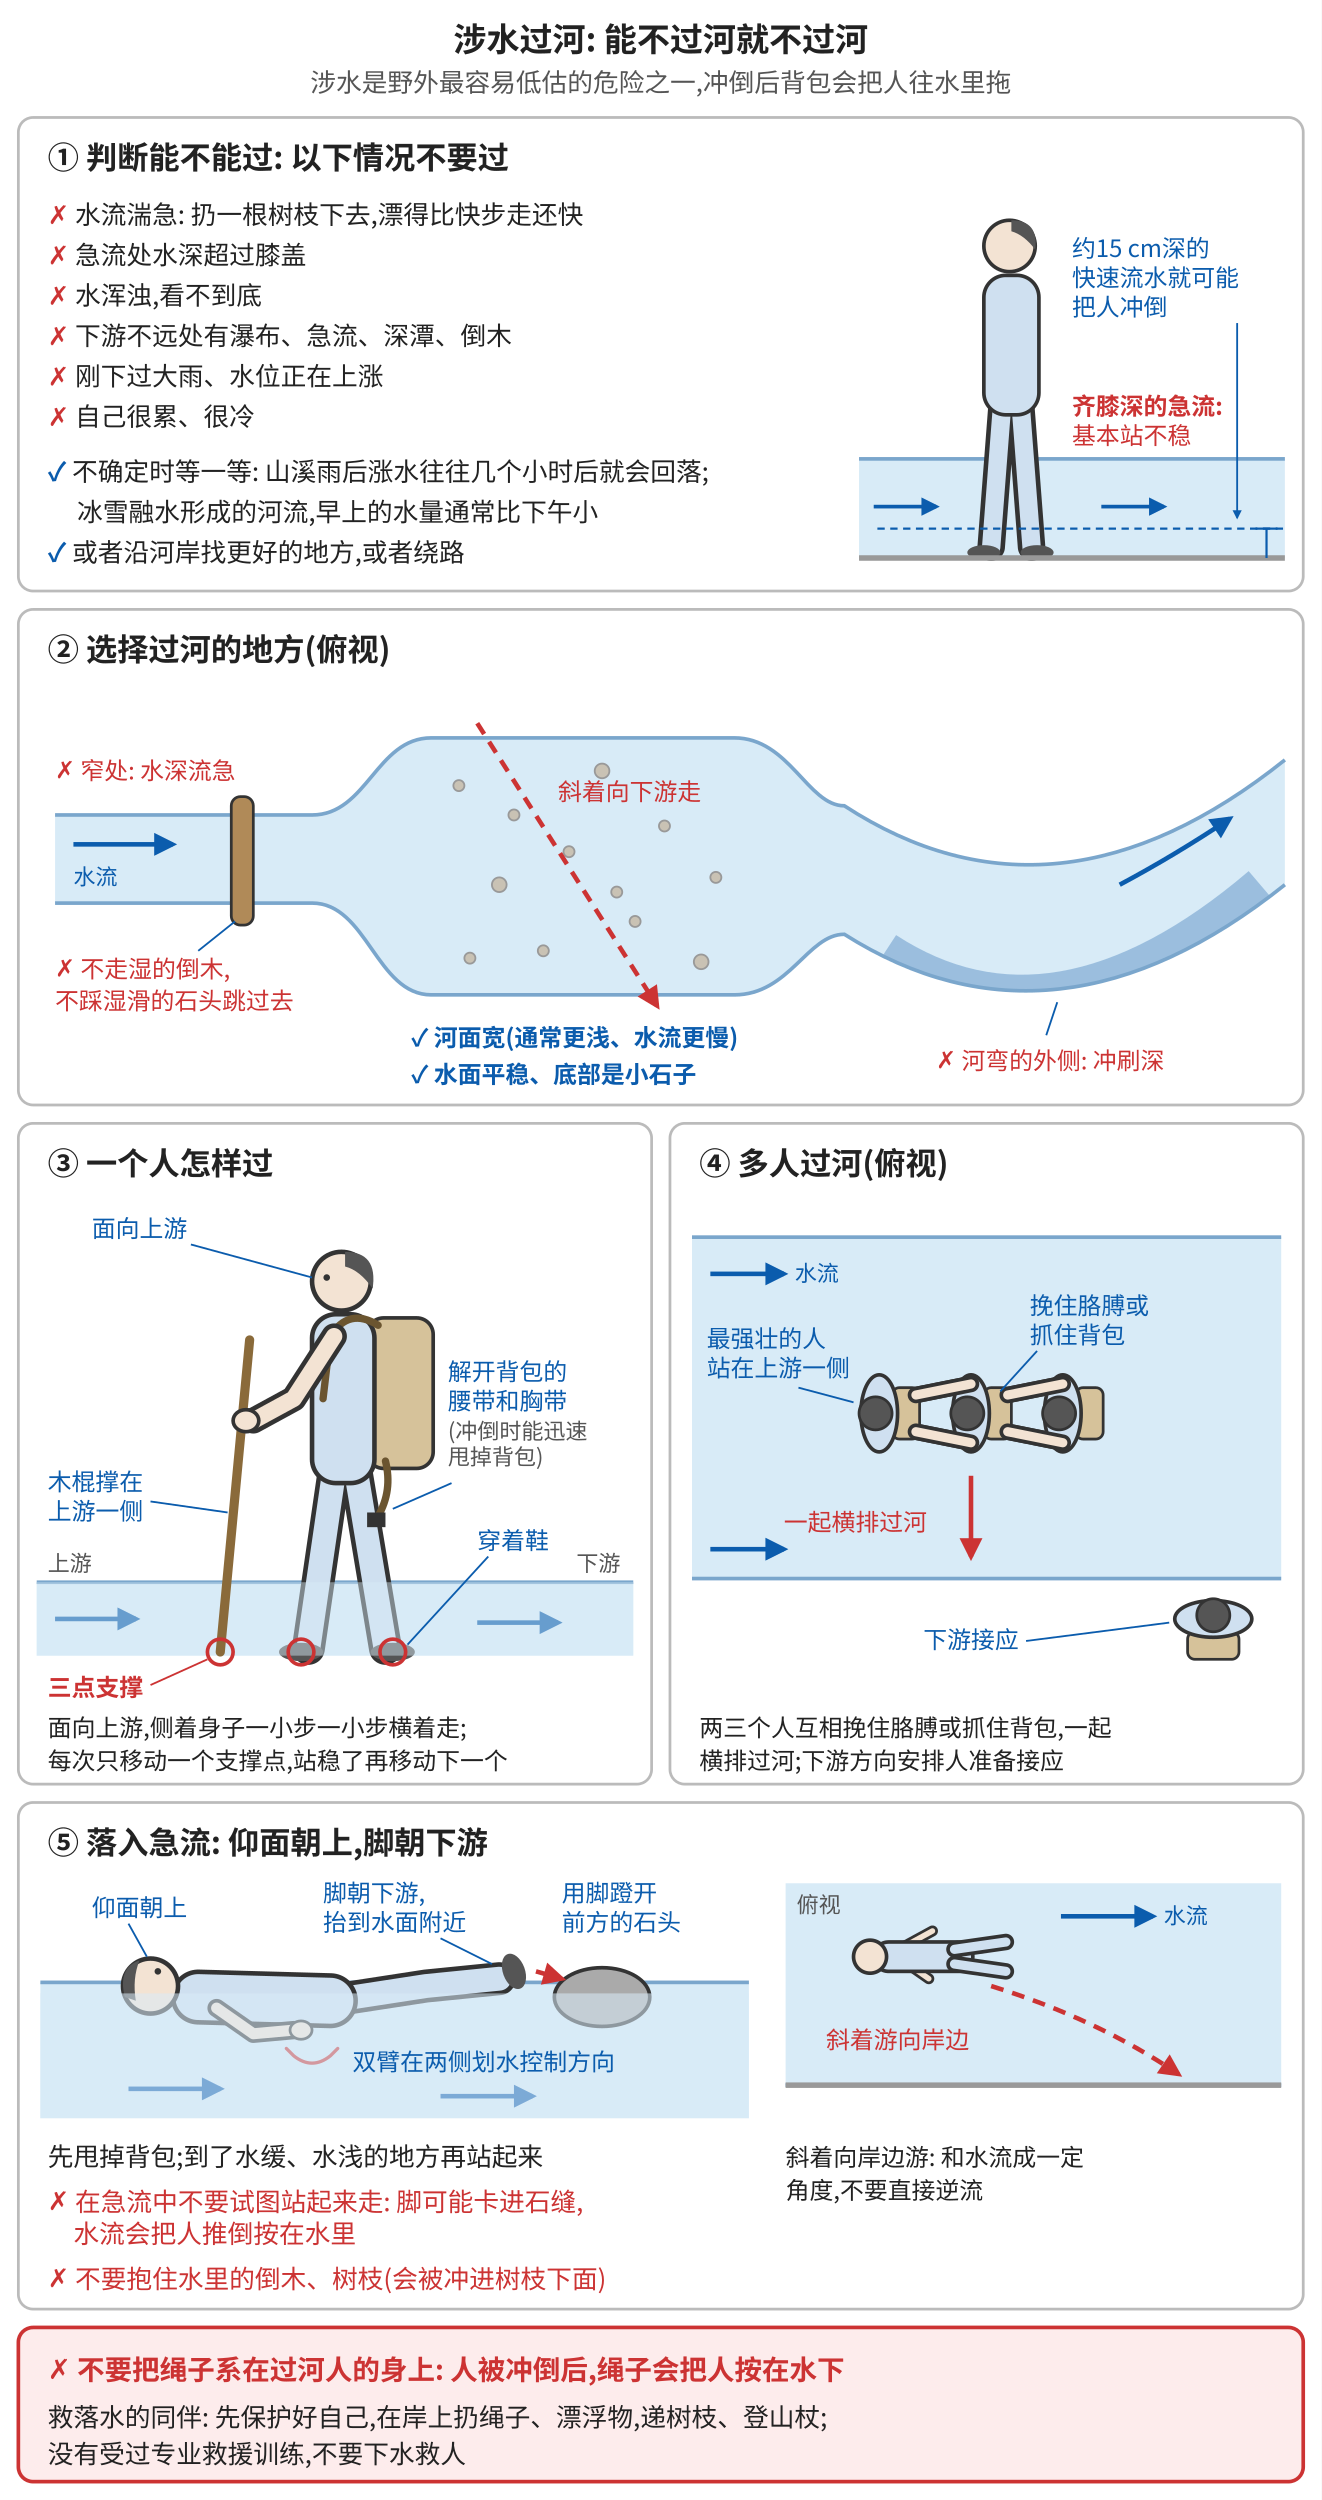
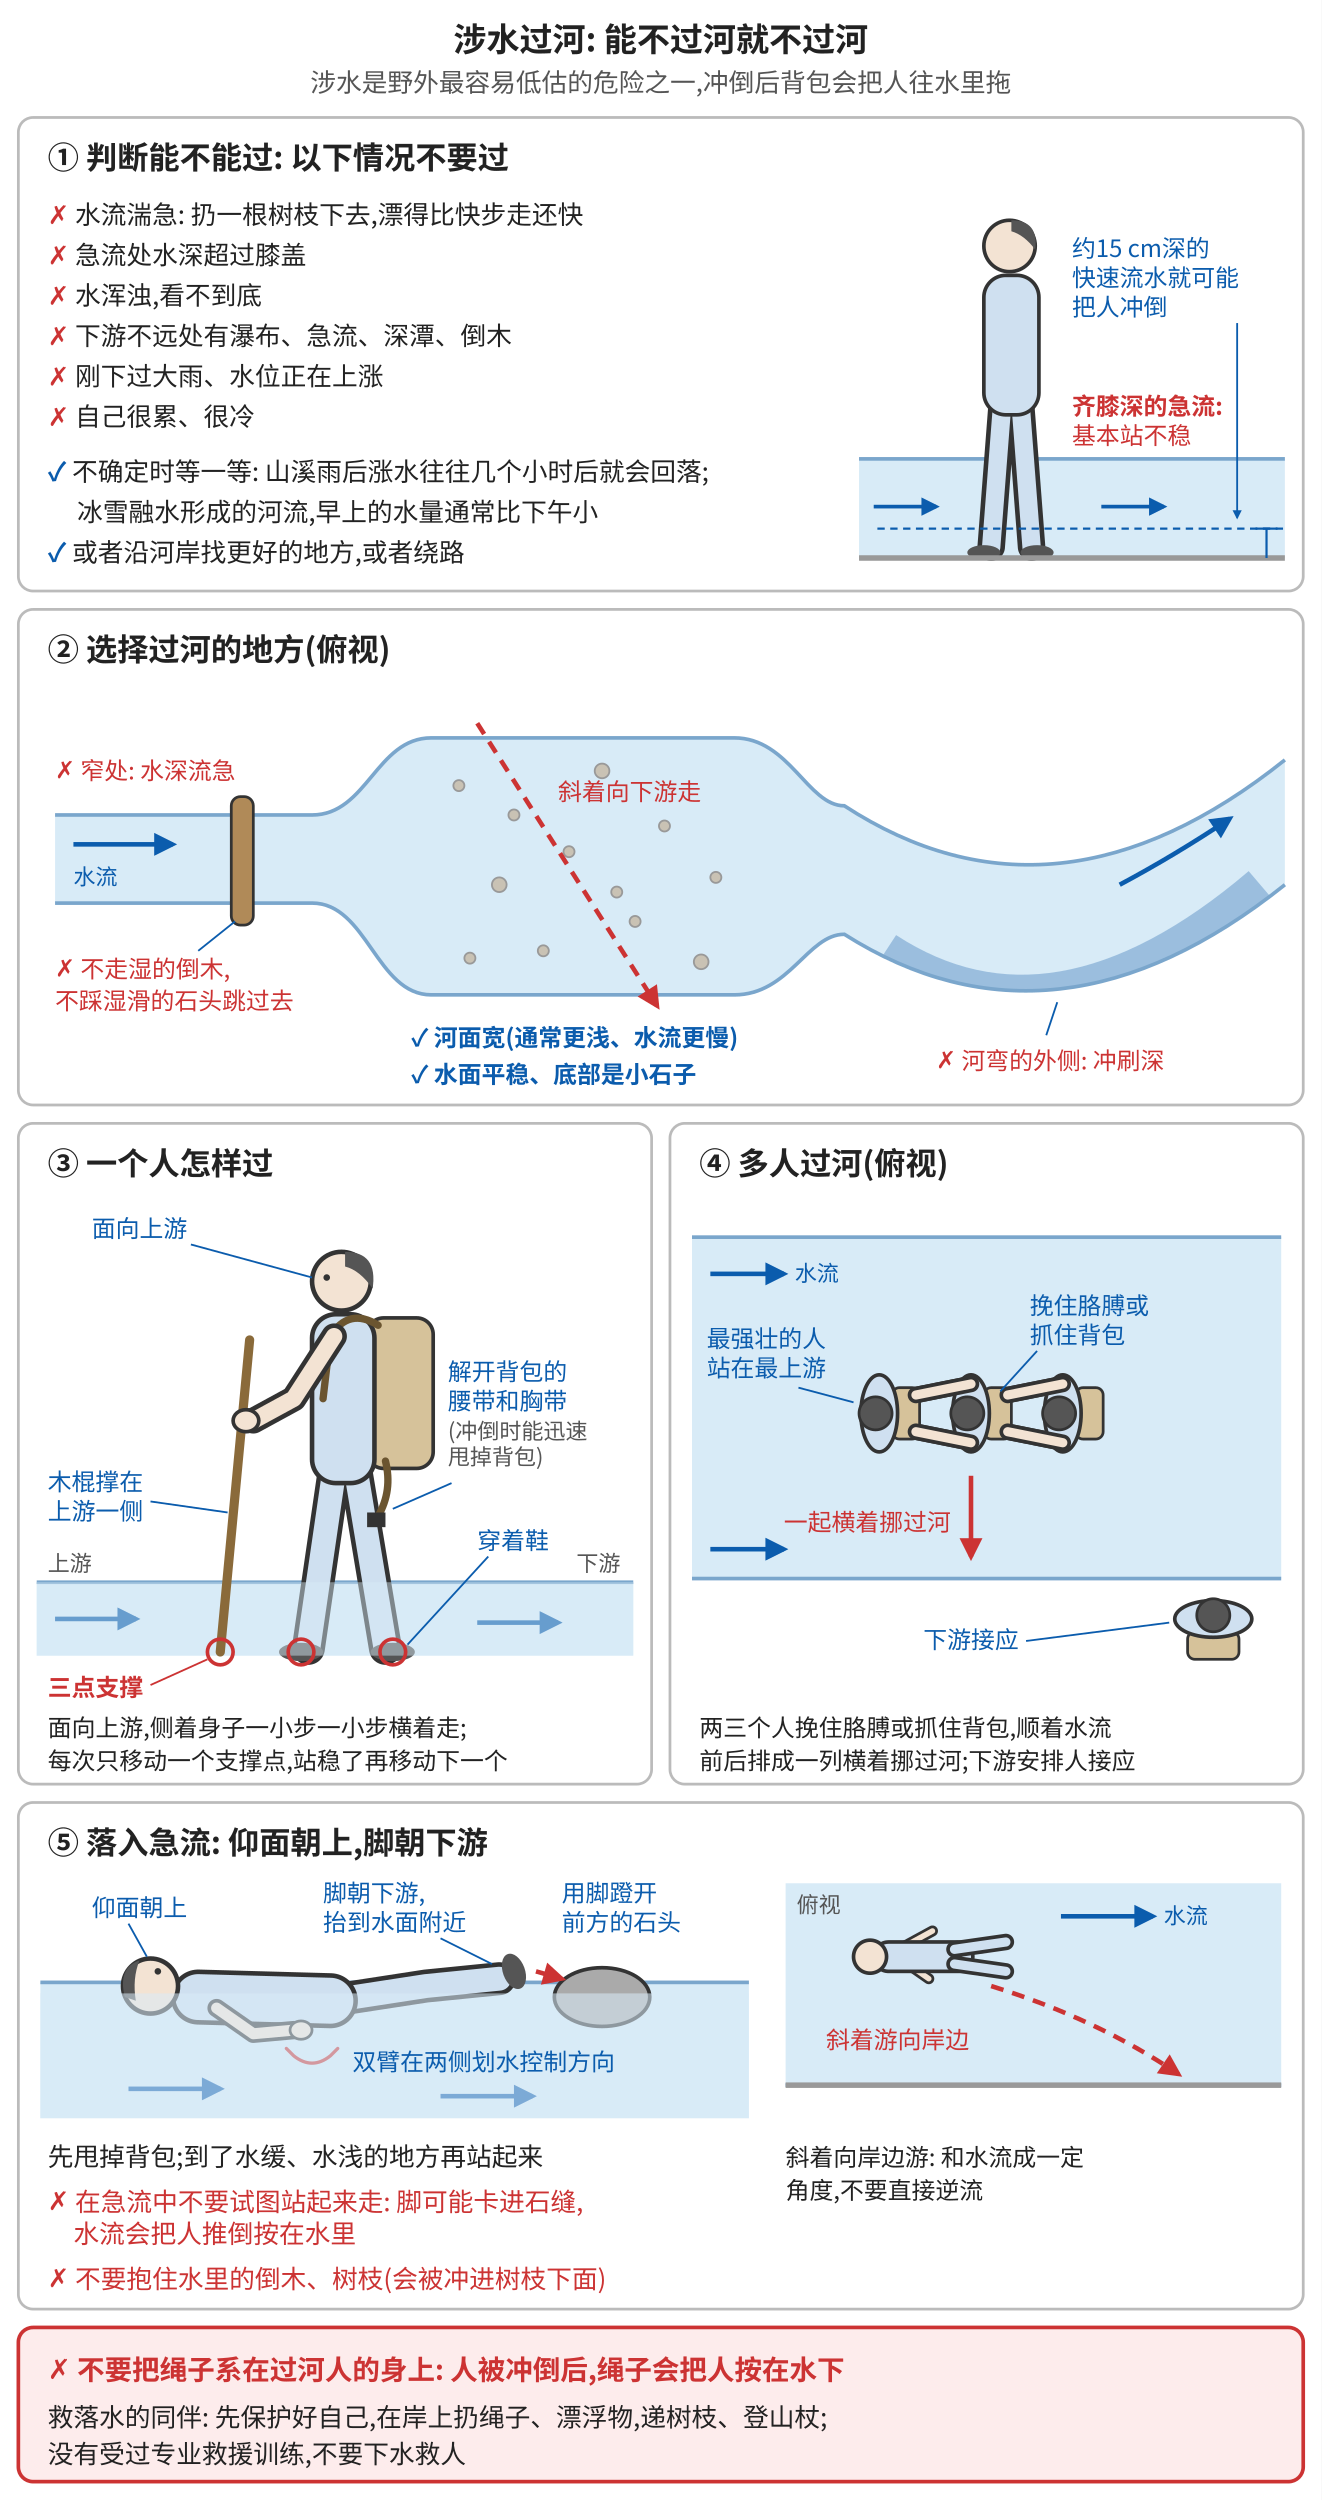
- <svg xmlns="http://www.w3.org/2000/svg" viewBox="0 0 720 1362" width="720" height="1362" role="img" aria-label="涉水过河: 能不过河就不过河,约15 cm深的快速流水就可能把人冲倒,齐膝深的急流里基本站不稳;1 以下情况不要过: 扔一根树枝下去漂得比快步走还快、急流处水深超过膝盖、水浑浊看不到底、下游不远处有瀑布急流深潭倒木、刚下过大雨水位正在上涨、自己很累很冷;不确定时等一等,或沿河岸找更好的地方、绕路;2 选河面宽、水面平稳、底部是小石子的地方,不选窄处和河弯的外侧,不走湿的倒木、不踩湿滑的石头跳过去;3 一个人: 解开背包的腰带和胸带,穿着鞋,面向上游侧着身子小步横着走,登山杖或木棍撑在上游一侧形成三点支撑,每次只移动一个支撑点,斜着向下游方向走;4 多人: 两三个人互相挽住胳膊或抓住背包一起横排过河,最强壮的人站在上游一侧,下游安排人接应;5 落入急流: 甩掉背包,仰面朝上,脚朝下游,脚抬到水面附近,用脚蹬开石头,双臂划水,斜着向岸边游,到水缓水浅处再站起来,不要在急流中站起来走,不要抱住倒木树枝;不要把绳子系在过河人的身上">
+ <svg xmlns="http://www.w3.org/2000/svg" viewBox="0 0 720 1362" width="720" height="1362" role="img" aria-label="涉水过河: 能不过河就不过河,约15 cm深的快速流水就可能把人冲倒,齐膝深的急流里基本站不稳;1 以下情况不要过: 扔一根树枝下去漂得比快步走还快、急流处水深超过膝盖、水浑浊看不到底、下游不远处有瀑布急流深潭倒木、刚下过大雨水位正在上涨、自己很累很冷;不确定时等一等,或沿河岸找更好的地方、绕路;2 选河面宽、水面平稳、底部是小石子的地方,不选窄处和河弯的外侧,不走湿的倒木、不踩湿滑的石头跳过去;3 一个人: 解开背包的腰带和胸带,穿着鞋,面向上游侧着身子小步横着走,登山杖或木棍撑在上游一侧形成三点支撑,每次只移动一个支撑点,斜着向下游方向走;4 多人: 两三个人互相挽住胳膊或抓住背包顺着水流前后排成一列、横着挪过河,最强壮的人站在上游一侧,下游安排人接应;5 落入急流: 甩掉背包,仰面朝上,脚朝下游,脚抬到水面附近,用脚蹬开石头,双臂划水,斜着向岸边游,到水缓水浅处再站起来,不要在急流中站起来走,不要抱住倒木树枝;不要把绳子系在过河人的身上">
  <rect width="100%" height="100%" fill="#fff" />
  <defs>
    <marker id="ar" viewBox="0 0 10 10" refX="8" refY="5" markerWidth="5" markerHeight="5" orient="auto-start-reverse">
      <path d="M0,0 L10,5 L0,10 Z" fill="#c33" />
    </marker>
    <marker id="ab" viewBox="0 0 10 10" refX="8" refY="5" markerWidth="5" markerHeight="5" orient="auto-start-reverse">
      <path d="M0,0 L10,5 L0,10 Z" fill="#0b5cad" />
    </marker>
    <clipPath id="riv">
      <path d="M20,112 L160,112 C190,112 195,70 225,70 L390,70 C420,70 430,107 450,107 Q565,182 690,82 L690,150 Q565,250 450,177 C430,177 420,210 390,210 L225,210 C195,210 190,160 160,160 L20,160 Z" />
    </clipPath>
    <g id="topman">
      <rect x="7" y="-14" width="15" height="28" rx="4" fill="#d6c29a" stroke="#333" stroke-width="1.5" />
      <ellipse cx="0" cy="0" rx="10" ry="21" fill="#cfe0f0" stroke="#333" stroke-width="2" />
      <circle cx="-2" cy="0" r="9" fill="#555" stroke="#333" stroke-width="1.5" />
    </g>
  </defs>
  <g font-family="'Noto Sans CJK SC','PingFang SC','Microsoft YaHei',sans-serif" font-size="14" fill="#222">
    <text x="360" y="28" font-size="18" font-weight="bold" text-anchor="middle">涉水过河: 能不过河就不过河</text>
    <text x="360" y="50" font-size="14" fill="#555" text-anchor="middle">涉水是野外最容易低估的危险之一,冲倒后背包会把人往水里拖</text>
    <g transform="translate(10,64)">
      <rect x="0" y="0" width="700" height="258" rx="8" fill="none" stroke="#bbb" stroke-width="1.5" />
      <text x="16" y="28" font-size="17" font-weight="bold">① 判断能不能过: 以下情况不要过</text>
      <g font-size="14">
        <text x="16" y="58">
          <tspan fill="#c33" font-weight="bold">✗</tspan> 水流湍急: 扔一根树枝下去,漂得比快步走还快</text>
        <text x="16" y="80">
          <tspan fill="#c33" font-weight="bold">✗</tspan> 急流处水深超过膝盖</text>
        <text x="16" y="102">
          <tspan fill="#c33" font-weight="bold">✗</tspan> 水浑浊,看不到底</text>
        <text x="16" y="124">
          <tspan fill="#c33" font-weight="bold">✗</tspan> 下游不远处有瀑布、急流、深潭、倒木</text>
        <text x="16" y="146">
          <tspan fill="#c33" font-weight="bold">✗</tspan> 刚下过大雨、水位正在上涨</text>
        <text x="16" y="168">
          <tspan fill="#c33" font-weight="bold">✗</tspan> 自己很累、很冷</text>
        <text x="16" y="198">
          <tspan fill="#0b5cad" font-weight="bold">✓</tspan> 不确定时等一等: 山溪雨后涨水往往几个小时后就会回落;</text>
        <text x="32" y="220">冰雪融水形成的河流,早上的水量通常比下午小</text>
        <text x="16" y="242">
          <tspan fill="#0b5cad" font-weight="bold">✓</tspan> 或者沿河岸找更好的地方,或者绕路</text>
      </g>
      <rect x="458" y="186" width="232" height="54" fill="#d8ebf7" />
      <path d="M458,186 L690,186" stroke="#7aa6cc" stroke-width="2" />
      <path d="M466,212 L500,212" stroke="#0b5cad" stroke-width="2" marker-end="url(#ab)" />
      <path d="M590,212 L624,212" stroke="#0b5cad" stroke-width="2" marker-end="url(#ab)" />
      <g fill="none" stroke-linecap="round" stroke-linejoin="round">
        <path d="M536,156 L530,234 M546,156 L552,234" stroke="#333" stroke-width="15" />
        <path d="M536,156 L530,234 M546,156 L552,234" stroke="#cfe0f0" stroke-width="10" />
      </g>
      <rect x="526" y="86" width="30" height="76" rx="12" fill="#cfe0f0" stroke="#333" stroke-width="2" />
      <circle cx="540" cy="70" r="14" fill="#f3e3d3" stroke="#333" stroke-width="2" />
      <path d="M541,56 Q556,56 554,72 Q548,64 541,62 Z" fill="#555" />
      <ellipse cx="526" cy="237" rx="9" ry="4" fill="#555" />
      <ellipse cx="555" cy="237" rx="9" ry="4" fill="#555" />
      <path d="M458,240 L690,240" stroke="#999" stroke-width="3" />
      <path d="M468,224 L690,224" stroke="#0b5cad" stroke-width="1.2" stroke-dasharray="4 3" />
      <path d="M680,224 L680,240 M674,224 L686,224" stroke="#0b5cad" stroke-width="1.2" />
      <text x="574" y="162" font-size="13" fill="#c33" font-weight="bold">齐膝深的急流:</text>
      <text x="574" y="178" font-size="13" fill="#c33">基本站不稳</text>
      <text x="574" y="76" font-size="13" fill="#0b5cad">约15 cm深的</text>
      <text x="574" y="92" font-size="13" fill="#0b5cad">快速流水就可能</text>
      <text x="574" y="108" font-size="13" fill="#0b5cad">把人冲倒</text>
      <path d="M664,112 L664,218" stroke="#0b5cad" stroke-width="1" marker-end="url(#ab)" />
    </g>
    <g transform="translate(10,332)">
      <rect x="0" y="0" width="700" height="270" rx="8" fill="none" stroke="#bbb" stroke-width="1.5" />
      <text x="16" y="28" font-size="17" font-weight="bold">② 选择过河的地方(俯视)</text>
      <path d="M20,112 L160,112 C190,112 195,70 225,70 L390,70 C420,70 430,107 450,107 Q565,182 690,82 L690,150 Q565,250 450,177 C430,177 420,210 390,210 L225,210 C195,210 190,160 160,160 L20,160 Z" fill="#d8ebf7" />
      <path d="M470,190 Q565,252 680,154" fill="none" stroke="#5f93c6" stroke-width="30" stroke-opacity="0.5" clip-path="url(#riv)" />
      <path d="M20,112 L160,112 C190,112 195,70 225,70 L390,70 C420,70 430,107 450,107 Q565,182 690,82 M690,150 Q565,250 450,177 C430,177 420,210 390,210 L225,210 C195,210 190,160 160,160 L20,160" fill="none" stroke="#7aa6cc" stroke-width="2" />
      <g fill="#c9c2b4" stroke="#999" stroke-width="1">
        <circle cx="240" cy="96" r="3" />
        <circle cx="262" cy="150" r="4" />
        <circle cx="286" cy="186" r="3" />
        <circle cx="300" cy="132" r="3" />
        <circle cx="318" cy="88" r="4" />
        <circle cx="336" cy="170" r="3" />
        <circle cx="352" cy="118" r="3" />
        <circle cx="372" cy="192" r="4" />
        <circle cx="380" cy="146" r="3" />
        <circle cx="246" cy="190" r="3" />
        <circle cx="270" cy="112" r="3" />
        <circle cx="326" cy="154" r="3" />
      </g>
      <path d="M30,128 L84,128" stroke="#0b5cad" stroke-width="2.5" marker-end="url(#ab)" />
      <text x="30" y="150" font-size="12" fill="#0b5cad">水流</text>
      <path d="M600,150 Q630,134 660,114" fill="none" stroke="#0b5cad" stroke-width="2.5" marker-end="url(#ab)" />
      <rect x="116" y="102" width="12" height="70" rx="5" fill="#b08a58" stroke="#333" stroke-width="1.5" />
      <text x="20" y="92" font-size="13" fill="#c33">✗ 窄处: 水深流急</text>
      <line x1="98" y1="186" x2="118" y2="170" stroke="#0b5cad" stroke-width="1" />
      <text x="20" y="200" font-size="13" fill="#c33">✗ 不走湿的倒木,</text>
      <text x="20" y="218" font-size="13" fill="#c33">不踩湿滑的石头跳过去</text>
      <path d="M250,62 L348,216" stroke="#c33" stroke-width="2.5" stroke-dasharray="7 5" marker-end="url(#ar)" />
      <text x="294" y="104" font-size="13" fill="#c33">斜着向下游走</text>
      <text x="214" y="238" font-size="13" fill="#0b5cad" font-weight="bold">✓ 河面宽(通常更浅、水流更慢)</text>
      <text x="214" y="258" font-size="13" fill="#0b5cad" font-weight="bold">✓ 水面平稳、底部是小石子</text>
      <line x1="560" y1="232" x2="566" y2="214" stroke="#0b5cad" stroke-width="1" />
      <text x="500" y="250" font-size="13" fill="#c33">✗ 河弯的外侧: 冲刷深</text>
    </g>
    <g transform="translate(10,612)">
      <rect x="0" y="0" width="345" height="360" rx="8" fill="none" stroke="#bbb" stroke-width="1.5" />
      <text x="16" y="28" font-size="17" font-weight="bold">③ 一个人怎样过</text>
      <text x="16" y="244" font-size="12" fill="#555">上游</text>
      <text x="304" y="244" font-size="12" fill="#555">下游</text>
      <rect x="10" y="250" width="325" height="40" fill="#d8ebf7" />
      <path d="M10,250 L335,250" stroke="#7aa6cc" stroke-width="2" />
      <path d="M20,270 L64,270" stroke="#0b5cad" stroke-width="2.5" marker-end="url(#ab)" />
      <path d="M250,272 L294,272" stroke="#0b5cad" stroke-width="2.5" marker-end="url(#ab)" />
      <g fill="none" stroke-linecap="round" stroke-linejoin="round">
        <path d="M172,190 L158,286 M184,190 L200,286" stroke="#333" stroke-width="18" />
        <path d="M172,190 L158,286 M184,190 L200,286" stroke="#cfe0f0" stroke-width="13" />
      </g>
      <ellipse cx="154" cy="288" rx="12" ry="5" fill="#555" />
      <ellipse cx="204" cy="288" rx="12" ry="5" fill="#555" />
      <rect x="10" y="250" width="325" height="40" fill="#d8ebf7" fill-opacity="0.45" />
      <rect x="190" y="106" width="36" height="82" rx="9" fill="#d6c29a" stroke="#333" stroke-width="2" />
      <rect x="160" y="104" width="34" height="92" rx="13" fill="#cfe0f0" stroke="#333" stroke-width="2.5" />
      <path d="M196,110 Q180,100 170,116 L166,150" fill="none" stroke="#6b5530" stroke-width="4" stroke-linecap="round" />
      <path d="M167,132 L156,148" stroke="#6b5530" stroke-width="3.5" stroke-linecap="round" />
      <path d="M200,184 Q204,200 196,214" fill="none" stroke="#6b5530" stroke-width="4" stroke-linecap="round" />
      <rect x="190" y="212" width="10" height="8" fill="#333" />
      <circle cx="176" cy="86" r="16" fill="#f3e3d3" stroke="#333" stroke-width="2.5" />
      <path d="M178,70 Q196,70 193,90 Q186,80 178,78 Z" fill="#555" />
      <circle cx="168" cy="84" r="1.8" fill="#333" />
      <path d="M126,118 L110,288" stroke="#8a6a3a" stroke-width="5" stroke-linecap="round" />
      <g fill="none" stroke-linecap="round" stroke-linejoin="round">
        <path d="M172,116 L150,150 L128,162" stroke="#333" stroke-width="14" />
        <path d="M172,116 L150,150 L128,162" stroke="#f3e3d3" stroke-width="9" />
      </g>
      <ellipse cx="124" cy="162" rx="7" ry="6" fill="#f3e3d3" stroke="#333" stroke-width="2" />
      <g fill="none" stroke="#c33" stroke-width="2">
        <circle cx="110" cy="288" r="7" />
        <circle cx="154" cy="288" r="7" />
        <circle cx="204" cy="288" r="7" />
      </g>
      <text x="16" y="312" font-size="13" fill="#c33" font-weight="bold">三点支撑</text>
      <line x1="72" y1="306" x2="103" y2="292" stroke="#c33" stroke-width="1" />
      <text x="40" y="62" font-size="13" fill="#0b5cad">面向上游</text>
      <line x1="94" y1="66" x2="160" y2="84" stroke="#0b5cad" stroke-width="1" />
      <text x="16" y="200" font-size="13" fill="#0b5cad">木棍撑在</text>
      <text x="16" y="216" font-size="13" fill="#0b5cad">上游一侧</text>
      <line x1="72" y1="206" x2="114" y2="212" stroke="#0b5cad" stroke-width="1" />
      <text x="234" y="140" font-size="13" fill="#0b5cad">解开背包的</text>
      <text x="234" y="156" font-size="13" fill="#0b5cad">腰带和胸带</text>
      <text x="234" y="172" font-size="12" fill="#555">(冲倒时能迅速</text>
      <text x="234" y="186" font-size="12" fill="#555">甩掉背包)</text>
      <line x1="236" y1="196" x2="204" y2="210" stroke="#0b5cad" stroke-width="1" />
      <text x="250" y="232" font-size="13" fill="#0b5cad">穿着鞋</text>
      <line x1="256" y1="236" x2="212" y2="284" stroke="#0b5cad" stroke-width="1" />
      <text x="16" y="334" font-size="13">面向上游,侧着身子一小步一小步横着走;</text>
      <text x="16" y="352" font-size="13">每次只移动一个支撑点,站稳了再移动下一个</text>
    </g>
    <g transform="translate(365,612)">
      <rect x="0" y="0" width="345" height="360" rx="8" fill="none" stroke="#bbb" stroke-width="1.5" />
      <text x="16" y="28" font-size="17" font-weight="bold">④ 多人过河(俯视)</text>
      <rect x="12" y="62" width="321" height="186" fill="#d8ebf7" />
      <path d="M12,62 L333,62 M12,248 L333,248" stroke="#7aa6cc" stroke-width="2" />
      <path d="M22,82 L62,82" stroke="#0b5cad" stroke-width="2.5" marker-end="url(#ab)" />
      <path d="M22,232 L62,232" stroke="#0b5cad" stroke-width="2.5" marker-end="url(#ab)" />
      <text x="68" y="86" font-size="12" fill="#0b5cad">水流</text>
      <g fill="none" stroke-linecap="round">
        <path d="M164,142 L134,148 M164,174 L134,168 M214,142 L184,148 M214,174 L184,168" stroke="#333" stroke-width="9" />
        <path d="M164,142 L134,148 M164,174 L134,168 M214,142 L184,148 M214,174 L184,168" stroke="#f3e3d3" stroke-width="5" />
      </g>
      <use href="#topman" transform="translate(114,158)" />
      <use href="#topman" transform="translate(164,158)" />
      <use href="#topman" transform="translate(214,158)" />
      <g fill="none" stroke-linecap="round">
        <path d="M164,142 L134,148 M164,174 L134,168 M214,142 L184,148 M214,174 L184,168" stroke="#333" stroke-width="9" />
        <path d="M164,142 L134,148 M164,174 L134,168 M214,142 L184,148 M214,174 L184,168" stroke="#f3e3d3" stroke-width="5" />
      </g>
      <text x="20" y="122" font-size="13" fill="#0b5cad">最强壮的人</text>
-       <text x="20" y="138" font-size="13" fill="#0b5cad">站在上游一侧</text>
+       <text x="20" y="138" font-size="13" fill="#0b5cad">站在最上游</text>
      <line x1="70" y1="144" x2="100" y2="152" stroke="#0b5cad" stroke-width="1" />
      <text x="196" y="104" font-size="13" fill="#0b5cad">挽住胳膊或</text>
      <text x="196" y="120" font-size="13" fill="#0b5cad">抓住背包</text>
      <line x1="200" y1="124" x2="180" y2="146" stroke="#0b5cad" stroke-width="1" />
      <path d="M164,192 L164,236" stroke="#c33" stroke-width="2.5" marker-end="url(#ar)" />
-       <text x="62" y="222" font-size="13" fill="#c33">一起横排过河</text>
+       <text x="62" y="222" font-size="13" fill="#c33">一起横着挪过河</text>
      <g transform="translate(296,270) rotate(90)">
        <use href="#topman" />
      </g>
      <text x="190" y="286" font-size="13" fill="#0b5cad" text-anchor="end">下游接应</text>
      <line x1="194" y1="282" x2="272" y2="272" stroke="#0b5cad" stroke-width="1" />
-       <text x="16" y="334" font-size="13">两三个人互相挽住胳膊或抓住背包,一起</text>
-       <text x="16" y="352" font-size="13">横排过河;下游方向安排人准备接应</text>
+       <text x="16" y="334" font-size="13">两三个人挽住胳膊或抓住背包,顺着水流</text>
+       <text x="16" y="352" font-size="13">前后排成一列横着挪过河;下游安排人接应</text>
    </g>
    <g transform="translate(10,982)">
      <rect x="0" y="0" width="700" height="276" rx="8" fill="none" stroke="#bbb" stroke-width="1.5" />
      <text x="16" y="28" font-size="17" font-weight="bold">⑤ 落入急流: 仰面朝上,脚朝下游</text>
      <rect x="12" y="98" width="386" height="74" fill="#d8ebf7" />
      <path d="M12,98 L398,98" stroke="#7aa6cc" stroke-width="2" />
      <path d="M60,156 L110,156" stroke="#0b5cad" stroke-width="2.5" marker-end="url(#ab)" />
      <path d="M230,160 L280,160" stroke="#0b5cad" stroke-width="2.5" marker-end="url(#ab)" />
      <ellipse cx="318" cy="106" rx="26" ry="16" fill="#aaa" stroke="#333" stroke-width="2" />
      <g fill="none" stroke-linecap="round" stroke-linejoin="round">
        <path d="M170,108 L222,100 L262,96" stroke="#333" stroke-width="18" />
        <path d="M170,108 L222,100 L262,96" stroke="#cfe0f0" stroke-width="13" />
        <path d="M98,106 L170,108" stroke="#333" stroke-width="30" />
        <path d="M98,106 L170,108" stroke="#cfe0f0" stroke-width="25" />
        <path d="M108,112 L128,126 L150,124" stroke="#333" stroke-width="10" />
        <path d="M108,112 L128,126 L150,124" stroke="#f3e3d3" stroke-width="6" />
      </g>
      <ellipse cx="154" cy="124" rx="6" ry="5" fill="#f3e3d3" stroke="#333" stroke-width="1.5" />
      <path d="M150,138 Q160,146 170,138 M150,138 L146,134 M170,138 L174,134" fill="none" stroke="#c33" stroke-width="1.8" stroke-linecap="round" />
      <ellipse cx="270" cy="92" rx="6" ry="10" fill="#555" transform="rotate(-20 270 92)" />
      <circle cx="72" cy="100" r="15" fill="#f3e3d3" stroke="#333" stroke-width="2.5" />
      <path d="M58,106 Q54,90 66,86 Q62,96 64,108 Z" fill="#555" />
      <circle cx="76" cy="92" r="1.8" fill="#333" />
      <rect x="12" y="104" width="386" height="68" fill="#d8ebf7" fill-opacity="0.55" />
      <path d="M282,92 L296,96" stroke="#c33" stroke-width="2.5" marker-end="url(#ar)" />
      <text x="40" y="62" font-size="13" fill="#0b5cad">仰面朝上</text>
      <line x1="60" y1="66" x2="70" y2="84" stroke="#0b5cad" stroke-width="1" />
      <text x="166" y="54" font-size="13" fill="#0b5cad">脚朝下游,</text>
      <text x="166" y="70" font-size="13" fill="#0b5cad">抬到水面附近</text>
      <line x1="230" y1="74" x2="258" y2="88" stroke="#0b5cad" stroke-width="1" />
      <text x="296" y="54" font-size="13" fill="#0b5cad">用脚蹬开</text>
      <text x="296" y="70" font-size="13" fill="#0b5cad">前方的石头</text>
      <text x="182" y="146" font-size="13" fill="#0b5cad">双臂在两侧划水控制方向</text>
      <text x="16" y="198" font-size="14">先甩掉背包;到了水缓、水浅的地方再站起来</text>
      <text x="16" y="222" font-size="14" fill="#c33">✗ 在急流中不要试图站起来走: 脚可能卡进石缝,</text>
      <text x="30" y="240" font-size="14" fill="#c33">水流会把人推倒按在水里</text>
      <text x="16" y="264" font-size="14" fill="#c33">✗ 不要抱住水里的倒木、树枝(会被冲进树枝下面)</text>
      <g transform="translate(418,0)">
        <rect x="0" y="44" width="270" height="110" fill="#d8ebf7" />
        <path d="M0,154 L270,154" stroke="#7aa6cc" stroke-width="2" />
        <path d="M0,154 L270,154" stroke="#999" stroke-width="3" />
        <text x="6" y="60" font-size="12" fill="#555">俯视</text>
        <path d="M150,62 L200,62" stroke="#0b5cad" stroke-width="2.5" marker-end="url(#ab)" />
        <text x="206" y="66" font-size="12" fill="#0b5cad">水流</text>
        <g stroke-linecap="round">
          <path d="M58,82 L78,96 M58,82 L80,70" stroke="#333" stroke-width="6" />
          <path d="M58,82 L78,96 M58,82 L80,70" stroke="#f3e3d3" stroke-width="3" />
          <path d="M56,84 L94,84" stroke="#333" stroke-width="18" />
          <path d="M56,84 L94,84" stroke="#cfe0f0" stroke-width="14" />
          <path d="M92,80 L120,76 M92,88 L120,92" stroke="#333" stroke-width="9" />
          <path d="M92,80 L120,76 M92,88 L120,92" stroke="#cfe0f0" stroke-width="5" />
        </g>
        <circle cx="46" cy="84" r="9" fill="#f3e3d3" stroke="#333" stroke-width="2" />
        <path d="M112,100 Q170,118 214,148" fill="none" stroke="#c33" stroke-width="2.5" stroke-dasharray="7 5" marker-end="url(#ar)" />
        <text x="22" y="134" font-size="13" fill="#c33">斜着游向岸边</text>
        <text x="0" y="198" font-size="13">斜着向岸边游: 和水流成一定</text>
        <text x="0" y="216" font-size="13">角度,不要直接逆流</text>
      </g>
    </g>
    <g transform="translate(10,1268)">
      <rect x="0" y="0" width="700" height="84" rx="8" fill="#fdecec" stroke="#c33" stroke-width="2" />
      <text x="16" y="28" font-size="15" font-weight="bold" fill="#c33">✗ 不要把绳子系在过河人的身上: 人被冲倒后,绳子会把人按在水下</text>
      <text x="16" y="54" font-size="14">救落水的同伴: 先保护好自己,在岸上扔绳子、漂浮物,递树枝、登山杖;</text>
      <text x="16" y="74" font-size="14">没有受过专业救援训练,不要下水救人</text>
    </g>
  </g>
</svg>
